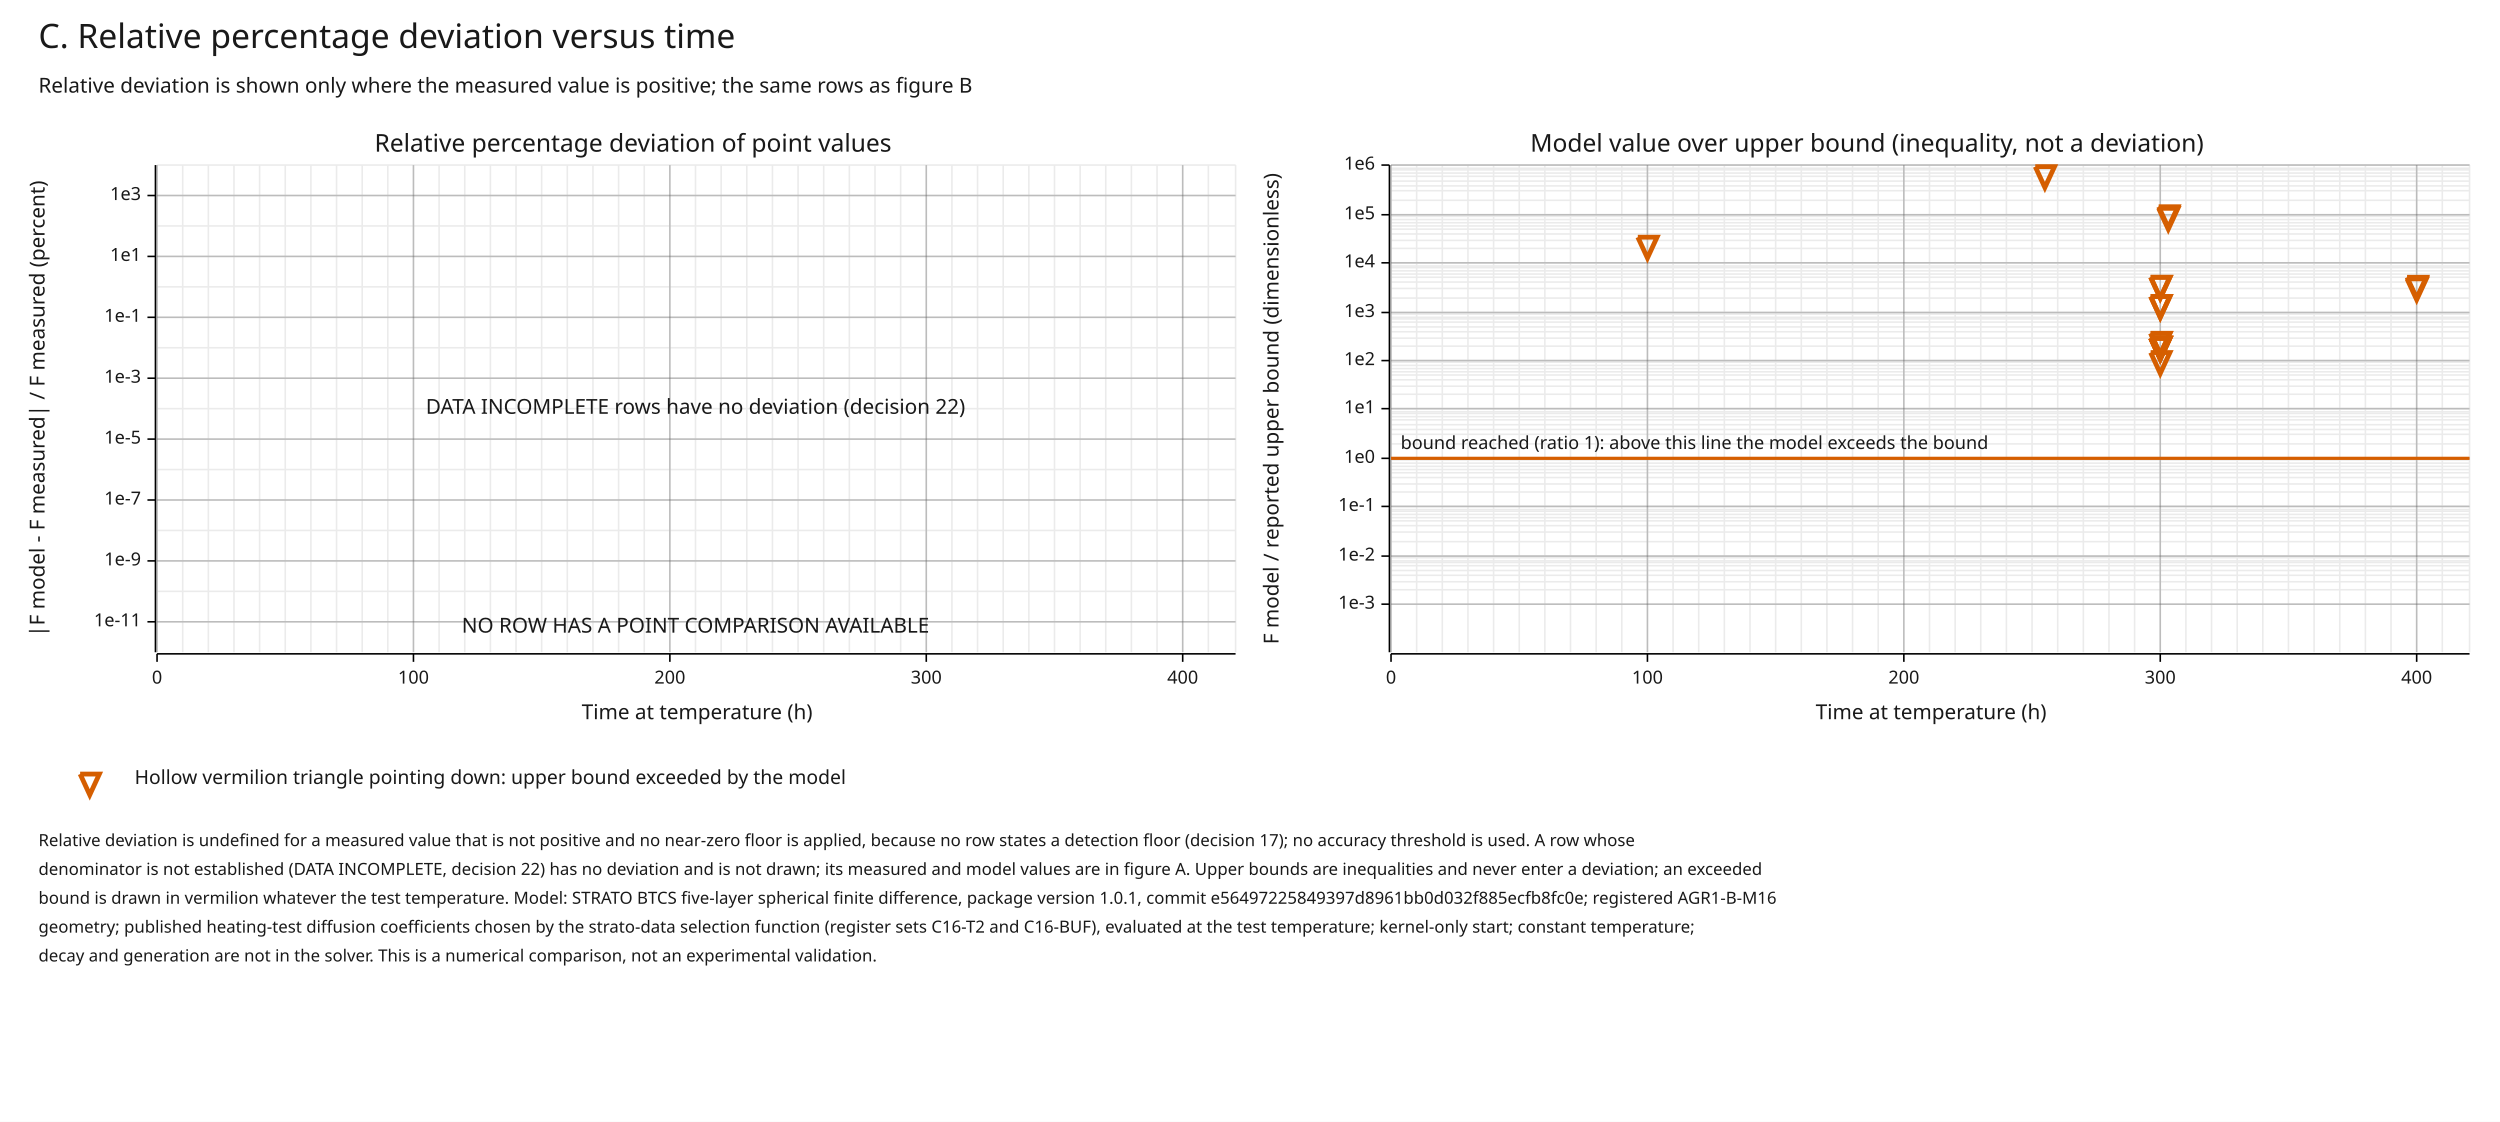
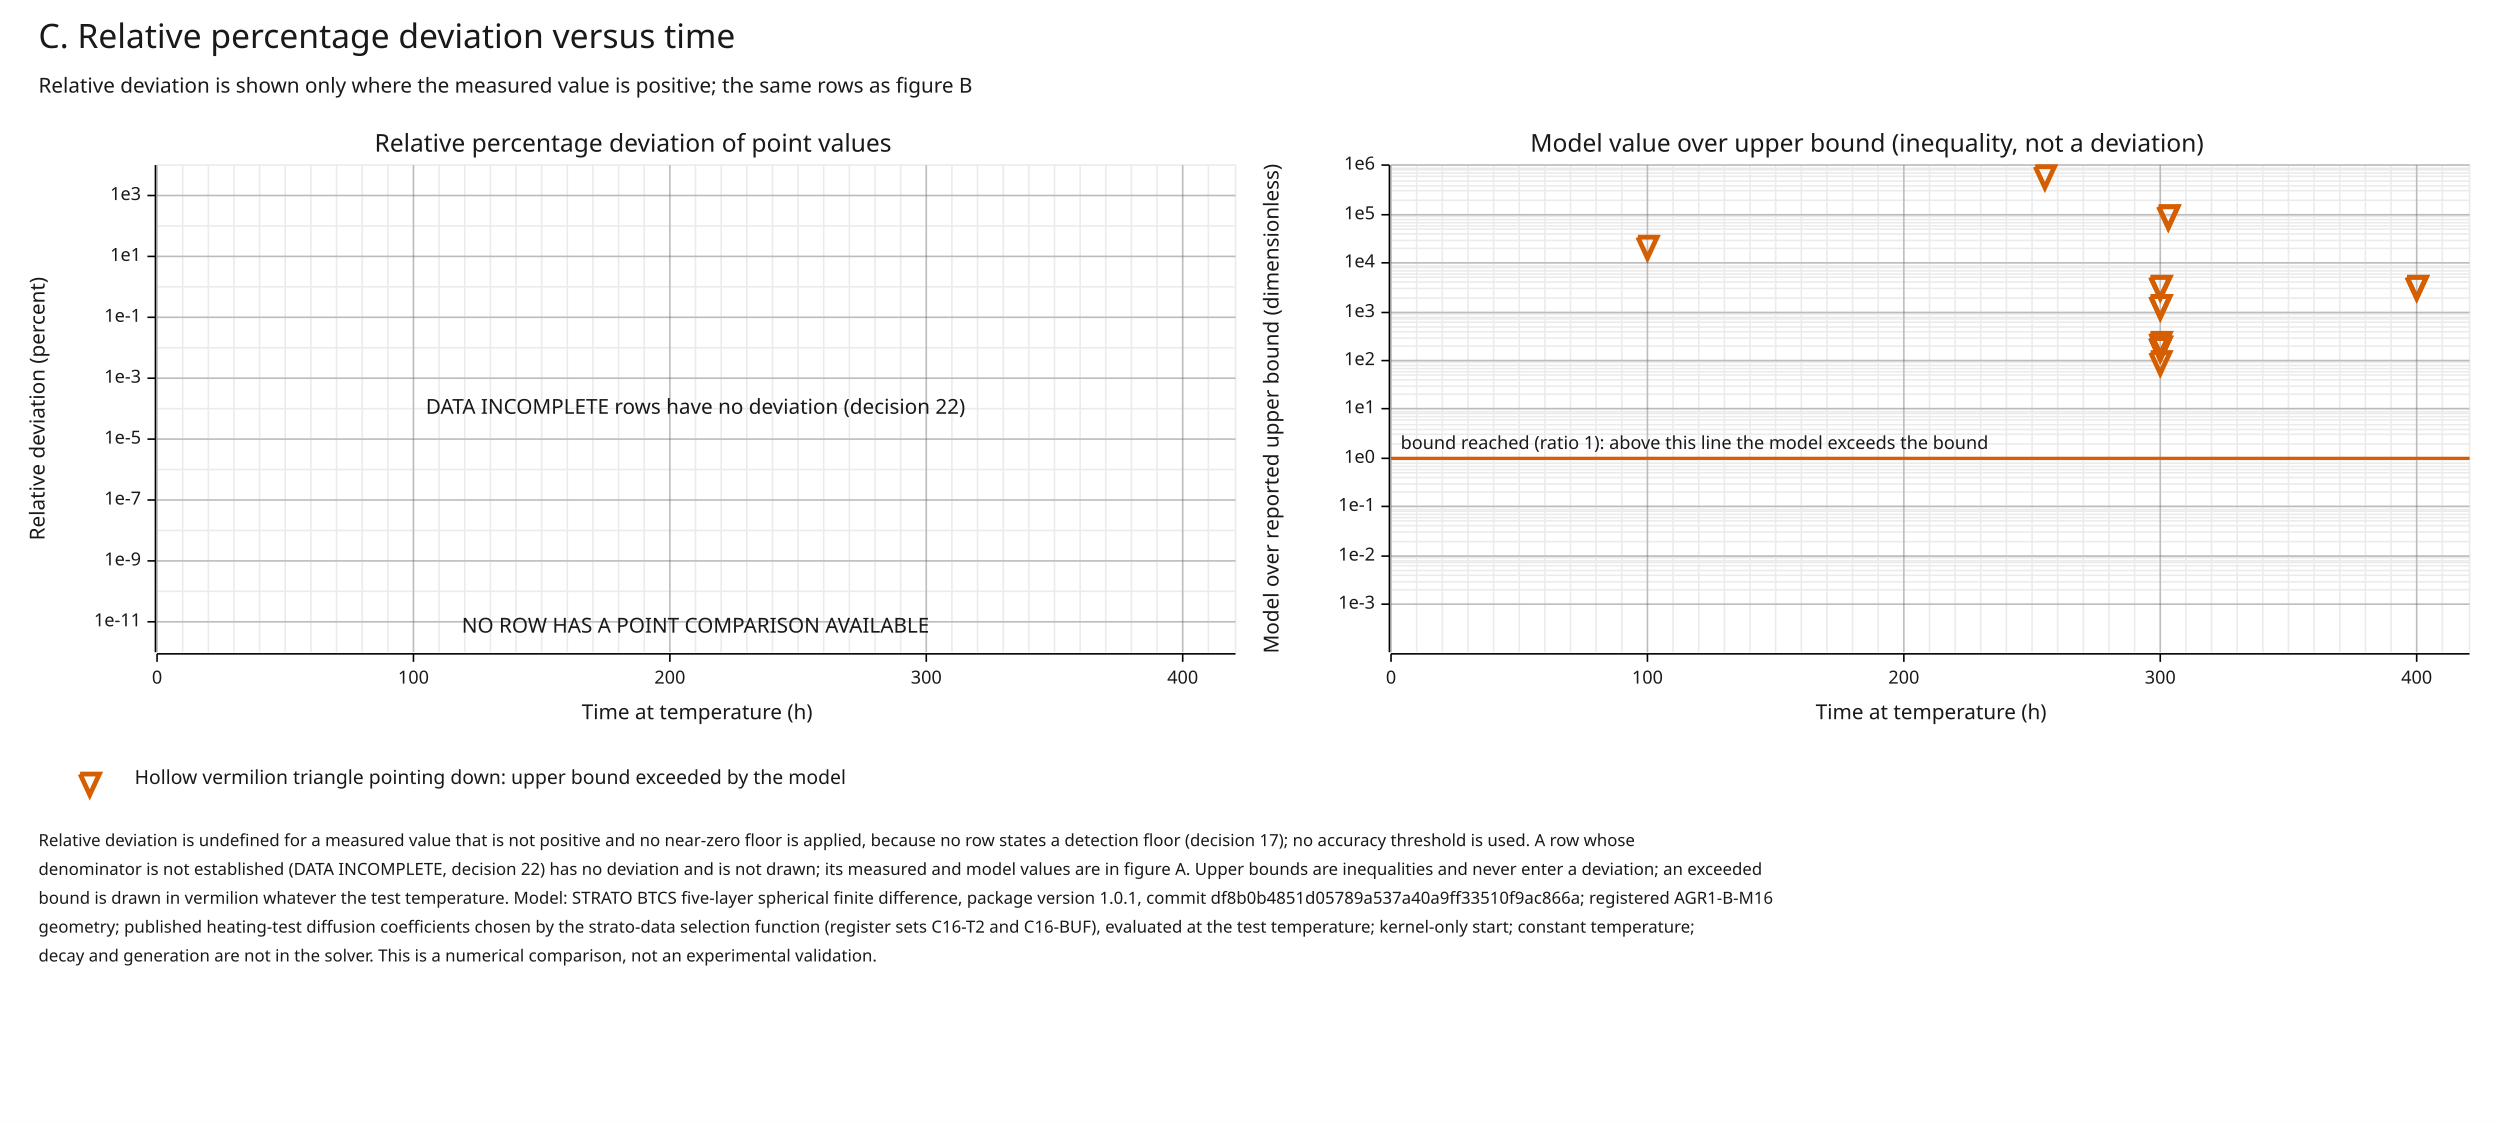
<svg xmlns="http://www.w3.org/2000/svg" width="1560" height="700" viewBox="0 0 1560 700">
  <rect x="0" y="0" width="1560" height="700" opacity="1" fill="#FFFFFF" stroke="none" />
  <text x="24" y="14" dy="0.76em" text-anchor="start" font-family="sans-serif" font-size="20.968" opacity="1" fill="#191919">
C. Relative percentage deviation versus time
</text>
  <text x="24" y="48" dy="0.76em" text-anchor="start" font-family="sans-serif" font-size="12.903" opacity="1" fill="#191919">
Relative deviation is shown only where the measured value is positive; the same rows as figure B
</text>
  <text x="395" y="83" dy="0.76em" text-anchor="middle" font-family="sans-serif" font-size="15.323" opacity="1" fill="#191919">
Relative percentage deviation of point values
</text>
  <line opacity="1" stroke="#EBEBEB" stroke-width="1" x1="98" y1="407" x2="98" y2="103" />
  <line opacity="1" stroke="#EBEBEB" stroke-width="1" x1="114" y1="407" x2="114" y2="103" />
  <line opacity="1" stroke="#EBEBEB" stroke-width="1" x1="130" y1="407" x2="130" y2="103" />
  <line opacity="1" stroke="#EBEBEB" stroke-width="1" x1="146" y1="407" x2="146" y2="103" />
  <line opacity="1" stroke="#EBEBEB" stroke-width="1" x1="162" y1="407" x2="162" y2="103" />
  <line opacity="1" stroke="#EBEBEB" stroke-width="1" x1="178" y1="407" x2="178" y2="103" />
  <line opacity="1" stroke="#EBEBEB" stroke-width="1" x1="194" y1="407" x2="194" y2="103" />
  <line opacity="1" stroke="#EBEBEB" stroke-width="1" x1="210" y1="407" x2="210" y2="103" />
  <line opacity="1" stroke="#EBEBEB" stroke-width="1" x1="226" y1="407" x2="226" y2="103" />
  <line opacity="1" stroke="#EBEBEB" stroke-width="1" x1="242" y1="407" x2="242" y2="103" />
  <line opacity="1" stroke="#EBEBEB" stroke-width="1" x1="258" y1="407" x2="258" y2="103" />
  <line opacity="1" stroke="#EBEBEB" stroke-width="1" x1="274" y1="407" x2="274" y2="103" />
  <line opacity="1" stroke="#EBEBEB" stroke-width="1" x1="290" y1="407" x2="290" y2="103" />
  <line opacity="1" stroke="#EBEBEB" stroke-width="1" x1="306" y1="407" x2="306" y2="103" />
  <line opacity="1" stroke="#EBEBEB" stroke-width="1" x1="322" y1="407" x2="322" y2="103" />
  <line opacity="1" stroke="#EBEBEB" stroke-width="1" x1="338" y1="407" x2="338" y2="103" />
  <line opacity="1" stroke="#EBEBEB" stroke-width="1" x1="354" y1="407" x2="354" y2="103" />
  <line opacity="1" stroke="#EBEBEB" stroke-width="1" x1="370" y1="407" x2="370" y2="103" />
  <line opacity="1" stroke="#EBEBEB" stroke-width="1" x1="386" y1="407" x2="386" y2="103" />
  <line opacity="1" stroke="#EBEBEB" stroke-width="1" x1="402" y1="407" x2="402" y2="103" />
  <line opacity="1" stroke="#EBEBEB" stroke-width="1" x1="418" y1="407" x2="418" y2="103" />
  <line opacity="1" stroke="#EBEBEB" stroke-width="1" x1="434" y1="407" x2="434" y2="103" />
  <line opacity="1" stroke="#EBEBEB" stroke-width="1" x1="450" y1="407" x2="450" y2="103" />
  <line opacity="1" stroke="#EBEBEB" stroke-width="1" x1="466" y1="407" x2="466" y2="103" />
  <line opacity="1" stroke="#EBEBEB" stroke-width="1" x1="482" y1="407" x2="482" y2="103" />
  <line opacity="1" stroke="#EBEBEB" stroke-width="1" x1="498" y1="407" x2="498" y2="103" />
  <line opacity="1" stroke="#EBEBEB" stroke-width="1" x1="514" y1="407" x2="514" y2="103" />
  <line opacity="1" stroke="#EBEBEB" stroke-width="1" x1="530" y1="407" x2="530" y2="103" />
  <line opacity="1" stroke="#EBEBEB" stroke-width="1" x1="546" y1="407" x2="546" y2="103" />
  <line opacity="1" stroke="#EBEBEB" stroke-width="1" x1="562" y1="407" x2="562" y2="103" />
  <line opacity="1" stroke="#EBEBEB" stroke-width="1" x1="578" y1="407" x2="578" y2="103" />
  <line opacity="1" stroke="#EBEBEB" stroke-width="1" x1="594" y1="407" x2="594" y2="103" />
  <line opacity="1" stroke="#EBEBEB" stroke-width="1" x1="610" y1="407" x2="610" y2="103" />
  <line opacity="1" stroke="#EBEBEB" stroke-width="1" x1="626" y1="407" x2="626" y2="103" />
  <line opacity="1" stroke="#EBEBEB" stroke-width="1" x1="642" y1="407" x2="642" y2="103" />
  <line opacity="1" stroke="#EBEBEB" stroke-width="1" x1="658" y1="407" x2="658" y2="103" />
  <line opacity="1" stroke="#EBEBEB" stroke-width="1" x1="674" y1="407" x2="674" y2="103" />
  <line opacity="1" stroke="#EBEBEB" stroke-width="1" x1="690" y1="407" x2="690" y2="103" />
  <line opacity="1" stroke="#EBEBEB" stroke-width="1" x1="706" y1="407" x2="706" y2="103" />
  <line opacity="1" stroke="#EBEBEB" stroke-width="1" x1="722" y1="407" x2="722" y2="103" />
  <line opacity="1" stroke="#EBEBEB" stroke-width="1" x1="738" y1="407" x2="738" y2="103" />
  <line opacity="1" stroke="#EBEBEB" stroke-width="1" x1="754" y1="407" x2="754" y2="103" />
  <line opacity="1" stroke="#EBEBEB" stroke-width="1" x1="771" y1="407" x2="771" y2="103" />
  <line opacity="1" stroke="#EBEBEB" stroke-width="1" x1="98" y1="388" x2="771" y2="388" />
  <line opacity="1" stroke="#EBEBEB" stroke-width="1" x1="98" y1="369" x2="771" y2="369" />
  <line opacity="1" stroke="#EBEBEB" stroke-width="1" x1="98" y1="350" x2="771" y2="350" />
  <line opacity="1" stroke="#EBEBEB" stroke-width="1" x1="98" y1="331" x2="771" y2="331" />
  <line opacity="1" stroke="#EBEBEB" stroke-width="1" x1="98" y1="312" x2="771" y2="312" />
  <line opacity="1" stroke="#EBEBEB" stroke-width="1" x1="98" y1="293" x2="771" y2="293" />
  <line opacity="1" stroke="#EBEBEB" stroke-width="1" x1="98" y1="274" x2="771" y2="274" />
  <line opacity="1" stroke="#EBEBEB" stroke-width="1" x1="98" y1="255" x2="771" y2="255" />
  <line opacity="1" stroke="#EBEBEB" stroke-width="1" x1="98" y1="236" x2="771" y2="236" />
  <line opacity="1" stroke="#EBEBEB" stroke-width="1" x1="98" y1="217" x2="771" y2="217" />
  <line opacity="1" stroke="#EBEBEB" stroke-width="1" x1="98" y1="198" x2="771" y2="198" />
  <line opacity="1" stroke="#EBEBEB" stroke-width="1" x1="98" y1="179" x2="771" y2="179" />
  <line opacity="1" stroke="#EBEBEB" stroke-width="1" x1="98" y1="160" x2="771" y2="160" />
  <line opacity="1" stroke="#EBEBEB" stroke-width="1" x1="98" y1="141" x2="771" y2="141" />
  <line opacity="1" stroke="#EBEBEB" stroke-width="1" x1="98" y1="122" x2="771" y2="122" />
  <line opacity="1" stroke="#EBEBEB" stroke-width="1" x1="98" y1="103" x2="771" y2="103" />
  <text x="18" y="255" dy="0.76em" text-anchor="middle" font-family="sans-serif" font-size="12.903" opacity="1" fill="#191919" transform="rotate(270, 18, 255)">
- |F model - F measured| / F measured (percent)
+ Relative deviation (percent)
</text>
  <text x="435" y="452" dy="-0.5ex" text-anchor="middle" font-family="sans-serif" font-size="12.903" opacity="1" fill="#191919">
Time at temperature (h)
</text>
  <line opacity="0.2" stroke="#000000" stroke-width="1" x1="98" y1="407" x2="98" y2="103" />
  <line opacity="0.2" stroke="#000000" stroke-width="1" x1="258" y1="407" x2="258" y2="103" />
  <line opacity="0.2" stroke="#000000" stroke-width="1" x1="418" y1="407" x2="418" y2="103" />
  <line opacity="0.2" stroke="#000000" stroke-width="1" x1="578" y1="407" x2="578" y2="103" />
  <line opacity="0.2" stroke="#000000" stroke-width="1" x1="738" y1="407" x2="738" y2="103" />
  <line opacity="0.2" stroke="#000000" stroke-width="1" x1="98" y1="388" x2="771" y2="388" />
  <line opacity="0.2" stroke="#000000" stroke-width="1" x1="98" y1="350" x2="771" y2="350" />
  <line opacity="0.2" stroke="#000000" stroke-width="1" x1="98" y1="312" x2="771" y2="312" />
  <line opacity="0.2" stroke="#000000" stroke-width="1" x1="98" y1="274" x2="771" y2="274" />
  <line opacity="0.2" stroke="#000000" stroke-width="1" x1="98" y1="236" x2="771" y2="236" />
  <line opacity="0.2" stroke="#000000" stroke-width="1" x1="98" y1="198" x2="771" y2="198" />
  <line opacity="0.2" stroke="#000000" stroke-width="1" x1="98" y1="160" x2="771" y2="160" />
  <line opacity="0.2" stroke="#000000" stroke-width="1" x1="98" y1="122" x2="771" y2="122" />
  <polyline fill="none" opacity="1" stroke="#000000" stroke-width="1" points="97,103 97,407 " />
  <text x="88" y="388" dy="0.5ex" text-anchor="end" font-family="sans-serif" font-size="11.29" opacity="1" fill="#191919">
1e-11
</text>
  <polyline fill="none" opacity="1" stroke="#000000" stroke-width="1" points="92,388 97,388 " />
  <text x="88" y="350" dy="0.5ex" text-anchor="end" font-family="sans-serif" font-size="11.29" opacity="1" fill="#191919">
1e-9
</text>
  <polyline fill="none" opacity="1" stroke="#000000" stroke-width="1" points="92,350 97,350 " />
  <text x="88" y="312" dy="0.5ex" text-anchor="end" font-family="sans-serif" font-size="11.29" opacity="1" fill="#191919">
1e-7
</text>
  <polyline fill="none" opacity="1" stroke="#000000" stroke-width="1" points="92,312 97,312 " />
  <text x="88" y="274" dy="0.5ex" text-anchor="end" font-family="sans-serif" font-size="11.29" opacity="1" fill="#191919">
1e-5
</text>
  <polyline fill="none" opacity="1" stroke="#000000" stroke-width="1" points="92,274 97,274 " />
  <text x="88" y="236" dy="0.5ex" text-anchor="end" font-family="sans-serif" font-size="11.29" opacity="1" fill="#191919">
1e-3
</text>
  <polyline fill="none" opacity="1" stroke="#000000" stroke-width="1" points="92,236 97,236 " />
  <text x="88" y="198" dy="0.5ex" text-anchor="end" font-family="sans-serif" font-size="11.29" opacity="1" fill="#191919">
1e-1
</text>
  <polyline fill="none" opacity="1" stroke="#000000" stroke-width="1" points="92,198 97,198 " />
  <text x="88" y="160" dy="0.5ex" text-anchor="end" font-family="sans-serif" font-size="11.29" opacity="1" fill="#191919">
1e1
</text>
  <polyline fill="none" opacity="1" stroke="#000000" stroke-width="1" points="92,160 97,160 " />
  <text x="88" y="122" dy="0.5ex" text-anchor="end" font-family="sans-serif" font-size="11.29" opacity="1" fill="#191919">
1e3
</text>
  <polyline fill="none" opacity="1" stroke="#000000" stroke-width="1" points="92,122 97,122 " />
  <polyline fill="none" opacity="1" stroke="#000000" stroke-width="1" points="98,408 771,408 " />
  <text x="98" y="418" dy="0.76em" text-anchor="middle" font-family="sans-serif" font-size="11.29" opacity="1" fill="#191919">
0
</text>
  <polyline fill="none" opacity="1" stroke="#000000" stroke-width="1" points="98,408 98,413 " />
  <text x="258" y="418" dy="0.76em" text-anchor="middle" font-family="sans-serif" font-size="11.29" opacity="1" fill="#191919">
100
</text>
  <polyline fill="none" opacity="1" stroke="#000000" stroke-width="1" points="258,408 258,413 " />
  <text x="418" y="418" dy="0.76em" text-anchor="middle" font-family="sans-serif" font-size="11.29" opacity="1" fill="#191919">
200
</text>
  <polyline fill="none" opacity="1" stroke="#000000" stroke-width="1" points="418,408 418,413 " />
  <text x="578" y="418" dy="0.76em" text-anchor="middle" font-family="sans-serif" font-size="11.29" opacity="1" fill="#191919">
300
</text>
  <polyline fill="none" opacity="1" stroke="#000000" stroke-width="1" points="578,408 578,413 " />
  <text x="738" y="418" dy="0.76em" text-anchor="middle" font-family="sans-serif" font-size="11.29" opacity="1" fill="#191919">
400
</text>
  <polyline fill="none" opacity="1" stroke="#000000" stroke-width="1" points="738,408 738,413 " />
  <text x="434" y="398" dy="-0.5ex" text-anchor="middle" font-family="sans-serif" font-size="12.903" opacity="1" fill="#191919">
NO ROW HAS A POINT COMPARISON AVAILABLE
</text>
  <text x="434" y="255" dy="0.5ex" text-anchor="middle" font-family="sans-serif" font-size="12.903" opacity="1" fill="#191919">
DATA INCOMPLETE rows have no deviation (decision 22)
</text>
  <text x="1165" y="83" dy="0.76em" text-anchor="middle" font-family="sans-serif" font-size="15.323" opacity="1" fill="#191919">
Model value over upper bound (inequality, not a deviation)
</text>
  <line opacity="1" stroke="#EBEBEB" stroke-width="1" x1="868" y1="407" x2="868" y2="103" />
  <line opacity="1" stroke="#EBEBEB" stroke-width="1" x1="884" y1="407" x2="884" y2="103" />
  <line opacity="1" stroke="#EBEBEB" stroke-width="1" x1="900" y1="407" x2="900" y2="103" />
  <line opacity="1" stroke="#EBEBEB" stroke-width="1" x1="916" y1="407" x2="916" y2="103" />
  <line opacity="1" stroke="#EBEBEB" stroke-width="1" x1="932" y1="407" x2="932" y2="103" />
  <line opacity="1" stroke="#EBEBEB" stroke-width="1" x1="948" y1="407" x2="948" y2="103" />
  <line opacity="1" stroke="#EBEBEB" stroke-width="1" x1="964" y1="407" x2="964" y2="103" />
  <line opacity="1" stroke="#EBEBEB" stroke-width="1" x1="980" y1="407" x2="980" y2="103" />
  <line opacity="1" stroke="#EBEBEB" stroke-width="1" x1="996" y1="407" x2="996" y2="103" />
  <line opacity="1" stroke="#EBEBEB" stroke-width="1" x1="1012" y1="407" x2="1012" y2="103" />
  <line opacity="1" stroke="#EBEBEB" stroke-width="1" x1="1028" y1="407" x2="1028" y2="103" />
  <line opacity="1" stroke="#EBEBEB" stroke-width="1" x1="1044" y1="407" x2="1044" y2="103" />
  <line opacity="1" stroke="#EBEBEB" stroke-width="1" x1="1060" y1="407" x2="1060" y2="103" />
  <line opacity="1" stroke="#EBEBEB" stroke-width="1" x1="1076" y1="407" x2="1076" y2="103" />
  <line opacity="1" stroke="#EBEBEB" stroke-width="1" x1="1092" y1="407" x2="1092" y2="103" />
  <line opacity="1" stroke="#EBEBEB" stroke-width="1" x1="1108" y1="407" x2="1108" y2="103" />
  <line opacity="1" stroke="#EBEBEB" stroke-width="1" x1="1124" y1="407" x2="1124" y2="103" />
  <line opacity="1" stroke="#EBEBEB" stroke-width="1" x1="1140" y1="407" x2="1140" y2="103" />
  <line opacity="1" stroke="#EBEBEB" stroke-width="1" x1="1156" y1="407" x2="1156" y2="103" />
  <line opacity="1" stroke="#EBEBEB" stroke-width="1" x1="1172" y1="407" x2="1172" y2="103" />
  <line opacity="1" stroke="#EBEBEB" stroke-width="1" x1="1188" y1="407" x2="1188" y2="103" />
  <line opacity="1" stroke="#EBEBEB" stroke-width="1" x1="1204" y1="407" x2="1204" y2="103" />
  <line opacity="1" stroke="#EBEBEB" stroke-width="1" x1="1220" y1="407" x2="1220" y2="103" />
  <line opacity="1" stroke="#EBEBEB" stroke-width="1" x1="1236" y1="407" x2="1236" y2="103" />
  <line opacity="1" stroke="#EBEBEB" stroke-width="1" x1="1252" y1="407" x2="1252" y2="103" />
  <line opacity="1" stroke="#EBEBEB" stroke-width="1" x1="1268" y1="407" x2="1268" y2="103" />
  <line opacity="1" stroke="#EBEBEB" stroke-width="1" x1="1284" y1="407" x2="1284" y2="103" />
  <line opacity="1" stroke="#EBEBEB" stroke-width="1" x1="1300" y1="407" x2="1300" y2="103" />
  <line opacity="1" stroke="#EBEBEB" stroke-width="1" x1="1316" y1="407" x2="1316" y2="103" />
  <line opacity="1" stroke="#EBEBEB" stroke-width="1" x1="1332" y1="407" x2="1332" y2="103" />
  <line opacity="1" stroke="#EBEBEB" stroke-width="1" x1="1348" y1="407" x2="1348" y2="103" />
  <line opacity="1" stroke="#EBEBEB" stroke-width="1" x1="1364" y1="407" x2="1364" y2="103" />
  <line opacity="1" stroke="#EBEBEB" stroke-width="1" x1="1380" y1="407" x2="1380" y2="103" />
  <line opacity="1" stroke="#EBEBEB" stroke-width="1" x1="1396" y1="407" x2="1396" y2="103" />
  <line opacity="1" stroke="#EBEBEB" stroke-width="1" x1="1412" y1="407" x2="1412" y2="103" />
  <line opacity="1" stroke="#EBEBEB" stroke-width="1" x1="1428" y1="407" x2="1428" y2="103" />
  <line opacity="1" stroke="#EBEBEB" stroke-width="1" x1="1444" y1="407" x2="1444" y2="103" />
  <line opacity="1" stroke="#EBEBEB" stroke-width="1" x1="1460" y1="407" x2="1460" y2="103" />
  <line opacity="1" stroke="#EBEBEB" stroke-width="1" x1="1476" y1="407" x2="1476" y2="103" />
  <line opacity="1" stroke="#EBEBEB" stroke-width="1" x1="1492" y1="407" x2="1492" y2="103" />
  <line opacity="1" stroke="#EBEBEB" stroke-width="1" x1="1508" y1="407" x2="1508" y2="103" />
  <line opacity="1" stroke="#EBEBEB" stroke-width="1" x1="1524" y1="407" x2="1524" y2="103" />
  <line opacity="1" stroke="#EBEBEB" stroke-width="1" x1="1541" y1="407" x2="1541" y2="103" />
  <line opacity="1" stroke="#EBEBEB" stroke-width="1" x1="868" y1="377" x2="1541" y2="377" />
  <line opacity="1" stroke="#EBEBEB" stroke-width="1" x1="868" y1="368" x2="1541" y2="368" />
  <line opacity="1" stroke="#EBEBEB" stroke-width="1" x1="868" y1="363" x2="1541" y2="363" />
  <line opacity="1" stroke="#EBEBEB" stroke-width="1" x1="868" y1="359" x2="1541" y2="359" />
  <line opacity="1" stroke="#EBEBEB" stroke-width="1" x1="868" y1="356" x2="1541" y2="356" />
  <line opacity="1" stroke="#EBEBEB" stroke-width="1" x1="868" y1="353" x2="1541" y2="353" />
  <line opacity="1" stroke="#EBEBEB" stroke-width="1" x1="868" y1="351" x2="1541" y2="351" />
  <line opacity="1" stroke="#EBEBEB" stroke-width="1" x1="868" y1="350" x2="1541" y2="350" />
  <line opacity="1" stroke="#EBEBEB" stroke-width="1" x1="868" y1="348" x2="1541" y2="348" />
  <line opacity="1" stroke="#EBEBEB" stroke-width="1" x1="868" y1="347" x2="1541" y2="347" />
  <line opacity="1" stroke="#EBEBEB" stroke-width="1" x1="868" y1="347" x2="1541" y2="347" />
  <line opacity="1" stroke="#EBEBEB" stroke-width="1" x1="868" y1="338" x2="1541" y2="338" />
  <line opacity="1" stroke="#EBEBEB" stroke-width="1" x1="868" y1="332" x2="1541" y2="332" />
  <line opacity="1" stroke="#EBEBEB" stroke-width="1" x1="868" y1="328" x2="1541" y2="328" />
  <line opacity="1" stroke="#EBEBEB" stroke-width="1" x1="868" y1="325" x2="1541" y2="325" />
  <line opacity="1" stroke="#EBEBEB" stroke-width="1" x1="868" y1="323" x2="1541" y2="323" />
  <line opacity="1" stroke="#EBEBEB" stroke-width="1" x1="868" y1="321" x2="1541" y2="321" />
  <line opacity="1" stroke="#EBEBEB" stroke-width="1" x1="868" y1="319" x2="1541" y2="319" />
  <line opacity="1" stroke="#EBEBEB" stroke-width="1" x1="868" y1="318" x2="1541" y2="318" />
  <line opacity="1" stroke="#EBEBEB" stroke-width="1" x1="868" y1="316" x2="1541" y2="316" />
  <line opacity="1" stroke="#EBEBEB" stroke-width="1" x1="868" y1="316" x2="1541" y2="316" />
  <line opacity="1" stroke="#EBEBEB" stroke-width="1" x1="868" y1="307" x2="1541" y2="307" />
  <line opacity="1" stroke="#EBEBEB" stroke-width="1" x1="868" y1="302" x2="1541" y2="302" />
  <line opacity="1" stroke="#EBEBEB" stroke-width="1" x1="868" y1="298" x2="1541" y2="298" />
  <line opacity="1" stroke="#EBEBEB" stroke-width="1" x1="868" y1="295" x2="1541" y2="295" />
  <line opacity="1" stroke="#EBEBEB" stroke-width="1" x1="868" y1="293" x2="1541" y2="293" />
  <line opacity="1" stroke="#EBEBEB" stroke-width="1" x1="868" y1="291" x2="1541" y2="291" />
  <line opacity="1" stroke="#EBEBEB" stroke-width="1" x1="868" y1="289" x2="1541" y2="289" />
  <line opacity="1" stroke="#EBEBEB" stroke-width="1" x1="868" y1="287" x2="1541" y2="287" />
  <line opacity="1" stroke="#EBEBEB" stroke-width="1" x1="868" y1="286" x2="1541" y2="286" />
  <line opacity="1" stroke="#EBEBEB" stroke-width="1" x1="868" y1="286" x2="1541" y2="286" />
  <line opacity="1" stroke="#EBEBEB" stroke-width="1" x1="868" y1="277" x2="1541" y2="277" />
  <line opacity="1" stroke="#EBEBEB" stroke-width="1" x1="868" y1="271" x2="1541" y2="271" />
  <line opacity="1" stroke="#EBEBEB" stroke-width="1" x1="868" y1="268" x2="1541" y2="268" />
  <line opacity="1" stroke="#EBEBEB" stroke-width="1" x1="868" y1="265" x2="1541" y2="265" />
  <line opacity="1" stroke="#EBEBEB" stroke-width="1" x1="868" y1="262" x2="1541" y2="262" />
  <line opacity="1" stroke="#EBEBEB" stroke-width="1" x1="868" y1="260" x2="1541" y2="260" />
  <line opacity="1" stroke="#EBEBEB" stroke-width="1" x1="868" y1="258" x2="1541" y2="258" />
  <line opacity="1" stroke="#EBEBEB" stroke-width="1" x1="868" y1="257" x2="1541" y2="257" />
  <line opacity="1" stroke="#EBEBEB" stroke-width="1" x1="868" y1="255" x2="1541" y2="255" />
  <line opacity="1" stroke="#EBEBEB" stroke-width="1" x1="868" y1="255" x2="1541" y2="255" />
  <line opacity="1" stroke="#EBEBEB" stroke-width="1" x1="868" y1="246" x2="1541" y2="246" />
  <line opacity="1" stroke="#EBEBEB" stroke-width="1" x1="868" y1="241" x2="1541" y2="241" />
  <line opacity="1" stroke="#EBEBEB" stroke-width="1" x1="868" y1="237" x2="1541" y2="237" />
  <line opacity="1" stroke="#EBEBEB" stroke-width="1" x1="868" y1="234" x2="1541" y2="234" />
  <line opacity="1" stroke="#EBEBEB" stroke-width="1" x1="868" y1="232" x2="1541" y2="232" />
  <line opacity="1" stroke="#EBEBEB" stroke-width="1" x1="868" y1="230" x2="1541" y2="230" />
  <line opacity="1" stroke="#EBEBEB" stroke-width="1" x1="868" y1="228" x2="1541" y2="228" />
  <line opacity="1" stroke="#EBEBEB" stroke-width="1" x1="868" y1="226" x2="1541" y2="226" />
  <line opacity="1" stroke="#EBEBEB" stroke-width="1" x1="868" y1="225" x2="1541" y2="225" />
  <line opacity="1" stroke="#EBEBEB" stroke-width="1" x1="868" y1="225" x2="1541" y2="225" />
  <line opacity="1" stroke="#EBEBEB" stroke-width="1" x1="868" y1="216" x2="1541" y2="216" />
  <line opacity="1" stroke="#EBEBEB" stroke-width="1" x1="868" y1="211" x2="1541" y2="211" />
  <line opacity="1" stroke="#EBEBEB" stroke-width="1" x1="868" y1="207" x2="1541" y2="207" />
  <line opacity="1" stroke="#EBEBEB" stroke-width="1" x1="868" y1="204" x2="1541" y2="204" />
  <line opacity="1" stroke="#EBEBEB" stroke-width="1" x1="868" y1="201" x2="1541" y2="201" />
  <line opacity="1" stroke="#EBEBEB" stroke-width="1" x1="868" y1="199" x2="1541" y2="199" />
  <line opacity="1" stroke="#EBEBEB" stroke-width="1" x1="868" y1="198" x2="1541" y2="198" />
  <line opacity="1" stroke="#EBEBEB" stroke-width="1" x1="868" y1="196" x2="1541" y2="196" />
  <line opacity="1" stroke="#EBEBEB" stroke-width="1" x1="868" y1="195" x2="1541" y2="195" />
  <line opacity="1" stroke="#EBEBEB" stroke-width="1" x1="868" y1="195" x2="1541" y2="195" />
  <line opacity="1" stroke="#EBEBEB" stroke-width="1" x1="868" y1="186" x2="1541" y2="186" />
  <line opacity="1" stroke="#EBEBEB" stroke-width="1" x1="868" y1="180" x2="1541" y2="180" />
  <line opacity="1" stroke="#EBEBEB" stroke-width="1" x1="868" y1="176" x2="1541" y2="176" />
  <line opacity="1" stroke="#EBEBEB" stroke-width="1" x1="868" y1="173" x2="1541" y2="173" />
  <line opacity="1" stroke="#EBEBEB" stroke-width="1" x1="868" y1="171" x2="1541" y2="171" />
  <line opacity="1" stroke="#EBEBEB" stroke-width="1" x1="868" y1="169" x2="1541" y2="169" />
  <line opacity="1" stroke="#EBEBEB" stroke-width="1" x1="868" y1="167" x2="1541" y2="167" />
  <line opacity="1" stroke="#EBEBEB" stroke-width="1" x1="868" y1="166" x2="1541" y2="166" />
  <line opacity="1" stroke="#EBEBEB" stroke-width="1" x1="868" y1="164" x2="1541" y2="164" />
  <line opacity="1" stroke="#EBEBEB" stroke-width="1" x1="868" y1="164" x2="1541" y2="164" />
  <line opacity="1" stroke="#EBEBEB" stroke-width="1" x1="868" y1="155" x2="1541" y2="155" />
  <line opacity="1" stroke="#EBEBEB" stroke-width="1" x1="868" y1="150" x2="1541" y2="150" />
  <line opacity="1" stroke="#EBEBEB" stroke-width="1" x1="868" y1="146" x2="1541" y2="146" />
  <line opacity="1" stroke="#EBEBEB" stroke-width="1" x1="868" y1="143" x2="1541" y2="143" />
  <line opacity="1" stroke="#EBEBEB" stroke-width="1" x1="868" y1="141" x2="1541" y2="141" />
  <line opacity="1" stroke="#EBEBEB" stroke-width="1" x1="868" y1="139" x2="1541" y2="139" />
  <line opacity="1" stroke="#EBEBEB" stroke-width="1" x1="868" y1="137" x2="1541" y2="137" />
  <line opacity="1" stroke="#EBEBEB" stroke-width="1" x1="868" y1="135" x2="1541" y2="135" />
  <line opacity="1" stroke="#EBEBEB" stroke-width="1" x1="868" y1="134" x2="1541" y2="134" />
  <line opacity="1" stroke="#EBEBEB" stroke-width="1" x1="868" y1="134" x2="1541" y2="134" />
  <line opacity="1" stroke="#EBEBEB" stroke-width="1" x1="868" y1="125" x2="1541" y2="125" />
  <line opacity="1" stroke="#EBEBEB" stroke-width="1" x1="868" y1="119" x2="1541" y2="119" />
  <line opacity="1" stroke="#EBEBEB" stroke-width="1" x1="868" y1="116" x2="1541" y2="116" />
  <line opacity="1" stroke="#EBEBEB" stroke-width="1" x1="868" y1="113" x2="1541" y2="113" />
  <line opacity="1" stroke="#EBEBEB" stroke-width="1" x1="868" y1="110" x2="1541" y2="110" />
  <line opacity="1" stroke="#EBEBEB" stroke-width="1" x1="868" y1="108" x2="1541" y2="108" />
  <line opacity="1" stroke="#EBEBEB" stroke-width="1" x1="868" y1="106" x2="1541" y2="106" />
  <line opacity="1" stroke="#EBEBEB" stroke-width="1" x1="868" y1="105" x2="1541" y2="105" />
  <line opacity="1" stroke="#EBEBEB" stroke-width="1" x1="868" y1="103" x2="1541" y2="103" />
  <line opacity="1" stroke="#EBEBEB" stroke-width="1" x1="868" y1="103" x2="1541" y2="103" />
  <text x="788" y="255" dy="0.76em" text-anchor="middle" font-family="sans-serif" font-size="12.903" opacity="1" fill="#191919" transform="rotate(270, 788, 255)">
- F model / reported upper bound (dimensionless)
+ Model over reported upper bound (dimensionless)
</text>
  <text x="1205" y="452" dy="-0.5ex" text-anchor="middle" font-family="sans-serif" font-size="12.903" opacity="1" fill="#191919">
Time at temperature (h)
</text>
  <line opacity="0.2" stroke="#000000" stroke-width="1" x1="868" y1="407" x2="868" y2="103" />
  <line opacity="0.2" stroke="#000000" stroke-width="1" x1="1028" y1="407" x2="1028" y2="103" />
  <line opacity="0.2" stroke="#000000" stroke-width="1" x1="1188" y1="407" x2="1188" y2="103" />
  <line opacity="0.2" stroke="#000000" stroke-width="1" x1="1348" y1="407" x2="1348" y2="103" />
  <line opacity="0.2" stroke="#000000" stroke-width="1" x1="1508" y1="407" x2="1508" y2="103" />
  <line opacity="0.2" stroke="#000000" stroke-width="1" x1="868" y1="377" x2="1541" y2="377" />
  <line opacity="0.2" stroke="#000000" stroke-width="1" x1="868" y1="347" x2="1541" y2="347" />
  <line opacity="0.2" stroke="#000000" stroke-width="1" x1="868" y1="316" x2="1541" y2="316" />
  <line opacity="0.2" stroke="#000000" stroke-width="1" x1="868" y1="286" x2="1541" y2="286" />
  <line opacity="0.2" stroke="#000000" stroke-width="1" x1="868" y1="255" x2="1541" y2="255" />
  <line opacity="0.2" stroke="#000000" stroke-width="1" x1="868" y1="225" x2="1541" y2="225" />
  <line opacity="0.2" stroke="#000000" stroke-width="1" x1="868" y1="195" x2="1541" y2="195" />
  <line opacity="0.2" stroke="#000000" stroke-width="1" x1="868" y1="164" x2="1541" y2="164" />
  <line opacity="0.2" stroke="#000000" stroke-width="1" x1="868" y1="134" x2="1541" y2="134" />
  <line opacity="0.2" stroke="#000000" stroke-width="1" x1="868" y1="103" x2="1541" y2="103" />
  <polyline fill="none" opacity="1" stroke="#000000" stroke-width="1" points="867,103 867,407 " />
  <text x="858" y="377" dy="0.5ex" text-anchor="end" font-family="sans-serif" font-size="11.29" opacity="1" fill="#191919">
1e-3
</text>
  <polyline fill="none" opacity="1" stroke="#000000" stroke-width="1" points="862,377 867,377 " />
  <text x="858" y="347" dy="0.5ex" text-anchor="end" font-family="sans-serif" font-size="11.29" opacity="1" fill="#191919">
1e-2
</text>
  <polyline fill="none" opacity="1" stroke="#000000" stroke-width="1" points="862,347 867,347 " />
  <text x="858" y="316" dy="0.5ex" text-anchor="end" font-family="sans-serif" font-size="11.29" opacity="1" fill="#191919">
1e-1
</text>
  <polyline fill="none" opacity="1" stroke="#000000" stroke-width="1" points="862,316 867,316 " />
  <text x="858" y="286" dy="0.5ex" text-anchor="end" font-family="sans-serif" font-size="11.29" opacity="1" fill="#191919">
1e0
</text>
  <polyline fill="none" opacity="1" stroke="#000000" stroke-width="1" points="862,286 867,286 " />
  <text x="858" y="255" dy="0.5ex" text-anchor="end" font-family="sans-serif" font-size="11.29" opacity="1" fill="#191919">
1e1
</text>
  <polyline fill="none" opacity="1" stroke="#000000" stroke-width="1" points="862,255 867,255 " />
  <text x="858" y="225" dy="0.5ex" text-anchor="end" font-family="sans-serif" font-size="11.29" opacity="1" fill="#191919">
1e2
</text>
  <polyline fill="none" opacity="1" stroke="#000000" stroke-width="1" points="862,225 867,225 " />
  <text x="858" y="195" dy="0.5ex" text-anchor="end" font-family="sans-serif" font-size="11.29" opacity="1" fill="#191919">
1e3
</text>
  <polyline fill="none" opacity="1" stroke="#000000" stroke-width="1" points="862,195 867,195 " />
  <text x="858" y="164" dy="0.5ex" text-anchor="end" font-family="sans-serif" font-size="11.29" opacity="1" fill="#191919">
1e4
</text>
  <polyline fill="none" opacity="1" stroke="#000000" stroke-width="1" points="862,164 867,164 " />
  <text x="858" y="134" dy="0.5ex" text-anchor="end" font-family="sans-serif" font-size="11.29" opacity="1" fill="#191919">
1e5
</text>
  <polyline fill="none" opacity="1" stroke="#000000" stroke-width="1" points="862,134 867,134 " />
  <text x="858" y="103" dy="0.5ex" text-anchor="end" font-family="sans-serif" font-size="11.29" opacity="1" fill="#191919">
1e6
</text>
  <polyline fill="none" opacity="1" stroke="#000000" stroke-width="1" points="862,103 867,103 " />
  <polyline fill="none" opacity="1" stroke="#000000" stroke-width="1" points="868,408 1541,408 " />
  <text x="868" y="418" dy="0.76em" text-anchor="middle" font-family="sans-serif" font-size="11.29" opacity="1" fill="#191919">
0
</text>
  <polyline fill="none" opacity="1" stroke="#000000" stroke-width="1" points="868,408 868,413 " />
  <text x="1028" y="418" dy="0.76em" text-anchor="middle" font-family="sans-serif" font-size="11.29" opacity="1" fill="#191919">
100
</text>
  <polyline fill="none" opacity="1" stroke="#000000" stroke-width="1" points="1028,408 1028,413 " />
  <text x="1188" y="418" dy="0.76em" text-anchor="middle" font-family="sans-serif" font-size="11.29" opacity="1" fill="#191919">
200
</text>
  <polyline fill="none" opacity="1" stroke="#000000" stroke-width="1" points="1188,408 1188,413 " />
  <text x="1348" y="418" dy="0.76em" text-anchor="middle" font-family="sans-serif" font-size="11.29" opacity="1" fill="#191919">
300
</text>
  <polyline fill="none" opacity="1" stroke="#000000" stroke-width="1" points="1348,408 1348,413 " />
  <text x="1508" y="418" dy="0.76em" text-anchor="middle" font-family="sans-serif" font-size="11.29" opacity="1" fill="#191919">
400
</text>
  <polyline fill="none" opacity="1" stroke="#000000" stroke-width="1" points="1508,408 1508,413 " />
  <polyline fill="none" opacity="1" stroke="#D55E00" stroke-width="2" points="868,286 1541,286 " />
  <text x="874" y="283" dy="-0.5ex" text-anchor="start" font-family="sans-serif" font-size="11.29" opacity="1" fill="#191919">
bound reached (ratio 1): above this line the model exceeds the bound
</text>
  <polyline fill="none" opacity="1" stroke="#D55E00" stroke-width="3" points="1342,173 1354,173 1348,186 1342,173 " />
  <polyline fill="none" opacity="1" stroke="#D55E00" stroke-width="3" points="1342,185 1354,185 1348,198 1342,185 " />
  <polyline fill="none" opacity="1" stroke="#D55E00" stroke-width="3" points="1342,208 1354,208 1348,221 1342,208 " />
  <polyline fill="none" opacity="1" stroke="#D55E00" stroke-width="3" points="1342,211 1354,211 1348,224 1342,211 " />
-   <polyline fill="none" opacity="1" stroke="#D55E00" stroke-width="3" points="1502,174 1514,174 1508,187 1502,174 " />
+   <polyline fill="none" opacity="1" stroke="#D55E00" stroke-width="3" points="1502,173 1514,173 1508,186 1502,173 " />
  <polyline fill="none" opacity="1" stroke="#D55E00" stroke-width="3" points="1270,104 1282,104 1276,117 1270,104 " />
-   <polyline fill="none" opacity="1" stroke="#D55E00" stroke-width="3" points="1347,130 1359,130 1353,143 1347,130 " />
+   <polyline fill="none" opacity="1" stroke="#D55E00" stroke-width="3" points="1347,129 1359,129 1353,142 1347,129 " />
  <polyline fill="none" opacity="1" stroke="#D55E00" stroke-width="3" points="1342,220 1354,220 1348,233 1342,220 " />
  <polyline fill="none" opacity="1" stroke="#D55E00" stroke-width="3" points="1342,211 1354,211 1348,224 1342,211 " />
  <polyline fill="none" opacity="1" stroke="#D55E00" stroke-width="3" points="1022,148 1034,148 1028,161 1022,148 " />
  <polyline fill="none" opacity="1" stroke="#D55E00" stroke-width="3" points="1342,211 1354,211 1348,224 1342,211 " />
  <polyline fill="none" opacity="1" stroke="#D55E00" stroke-width="3" points="1342,173 1354,173 1348,186 1342,173 " />
  <polyline fill="none" opacity="1" stroke="#D55E00" stroke-width="3" points="1342,185 1354,185 1348,198 1342,185 " />
  <polyline fill="none" opacity="1" stroke="#D55E00" stroke-width="3" points="1347,129 1359,129 1353,142 1347,129 " />
  <polyline fill="none" opacity="1" stroke="#D55E00" stroke-width="3" points="1342,208 1354,208 1348,221 1342,208 " />
  <polyline fill="none" opacity="1" stroke="#D55E00" stroke-width="3" points="1342,211 1354,211 1348,224 1342,211 " />
  <polyline fill="none" opacity="1" stroke="#D55E00" stroke-width="3" points="1502,173 1514,173 1508,186 1502,173 " />
  <polyline fill="none" opacity="1" stroke="#D55E00" stroke-width="3" points="50,483 62,483 56,496 50,483 " />
  <text x="84" y="480" dy="0.76em" text-anchor="start" font-family="sans-serif" font-size="12.097" opacity="1" fill="#191919">
Hollow vermilion triangle pointing down: upper bound exceeded by the model
</text>
  <text x="24" y="520" dy="0.76em" text-anchor="start" font-family="sans-serif" font-size="10.484" opacity="1" fill="#191919">
Relative deviation is undefined for a measured value that is not positive and no near-zero floor is applied, because no row states a detection floor (decision 17); no accuracy threshold is used. A row whose
</text>
  <text x="24" y="538" dy="0.76em" text-anchor="start" font-family="sans-serif" font-size="10.484" opacity="1" fill="#191919">
denominator is not established (DATA INCOMPLETE, decision 22) has no deviation and is not drawn; its measured and model values are in figure A. Upper bounds are inequalities and never enter a deviation; an exceeded
</text>
  <text x="24" y="556" dy="0.76em" text-anchor="start" font-family="sans-serif" font-size="10.484" opacity="1" fill="#191919">
- bound is drawn in vermilion whatever the test temperature. Model: STRATO BTCS five-layer spherical finite difference, package version 1.0.1, commit e56497225849397d8961bb0d032f885ecfb8fc0e; registered AGR1-B-M16
+ bound is drawn in vermilion whatever the test temperature. Model: STRATO BTCS five-layer spherical finite difference, package version 1.0.1, commit df8b0b4851d05789a537a40a9ff33510f9ac866a; registered AGR1-B-M16
</text>
  <text x="24" y="574" dy="0.76em" text-anchor="start" font-family="sans-serif" font-size="10.484" opacity="1" fill="#191919">
geometry; published heating-test diffusion coefficients chosen by the strato-data selection function (register sets C16-T2 and C16-BUF), evaluated at the test temperature; kernel-only start; constant temperature;
</text>
  <text x="24" y="592" dy="0.76em" text-anchor="start" font-family="sans-serif" font-size="10.484" opacity="1" fill="#191919">
decay and generation are not in the solver. This is a numerical comparison, not an experimental validation.
</text>
</svg>
